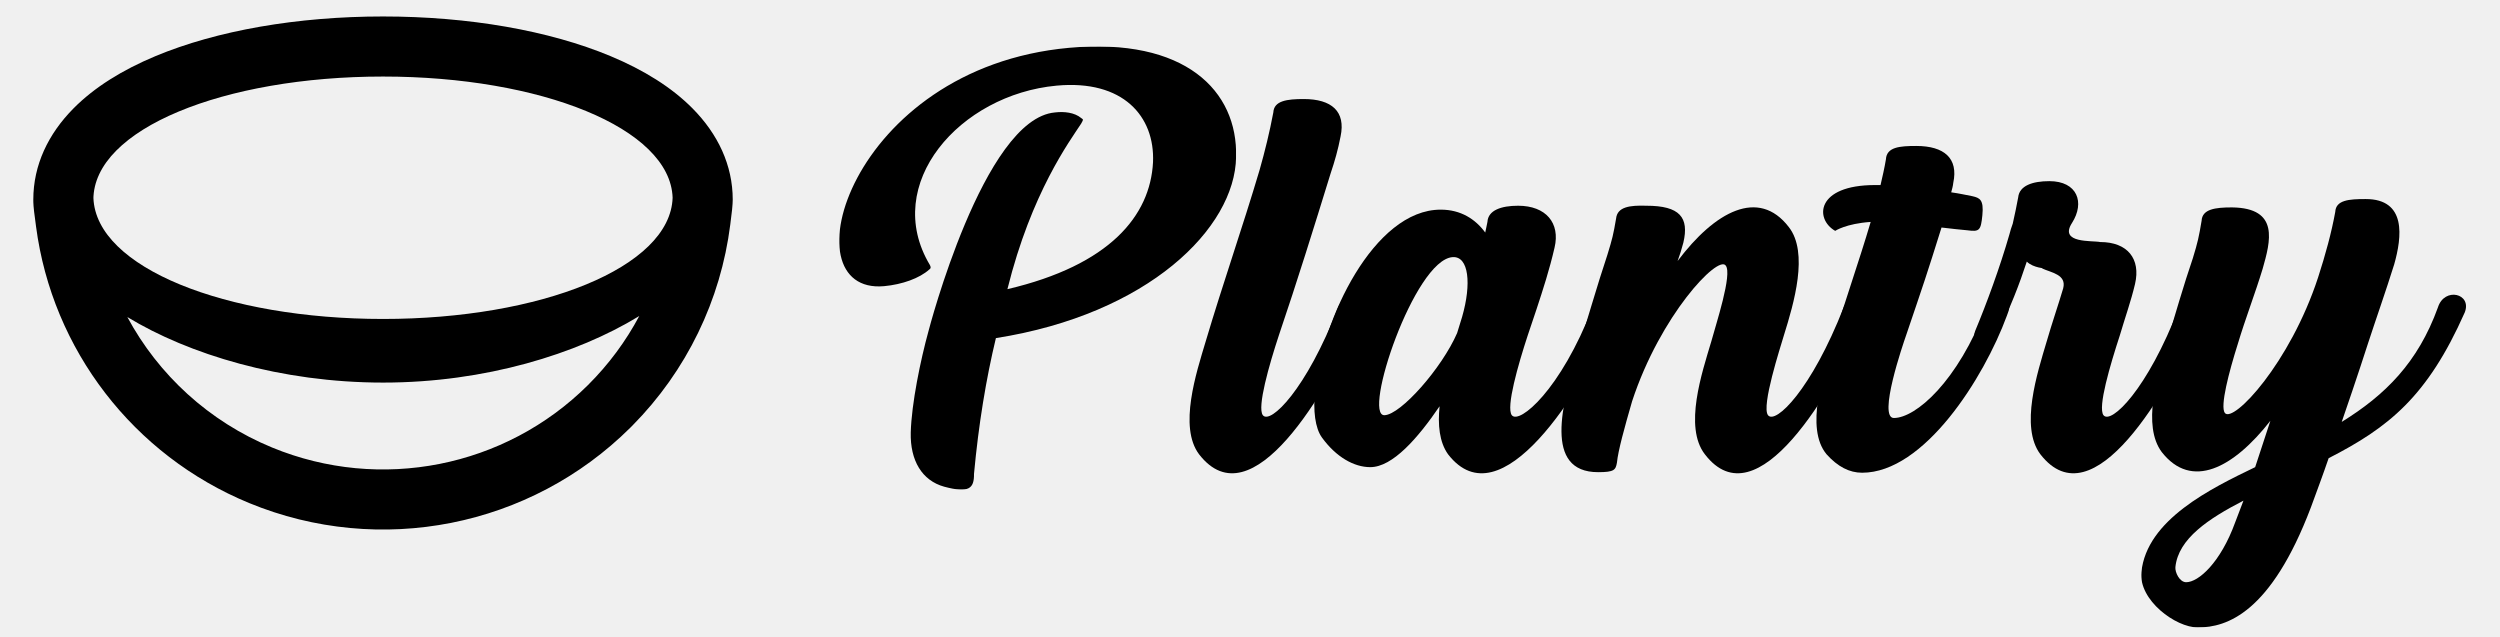
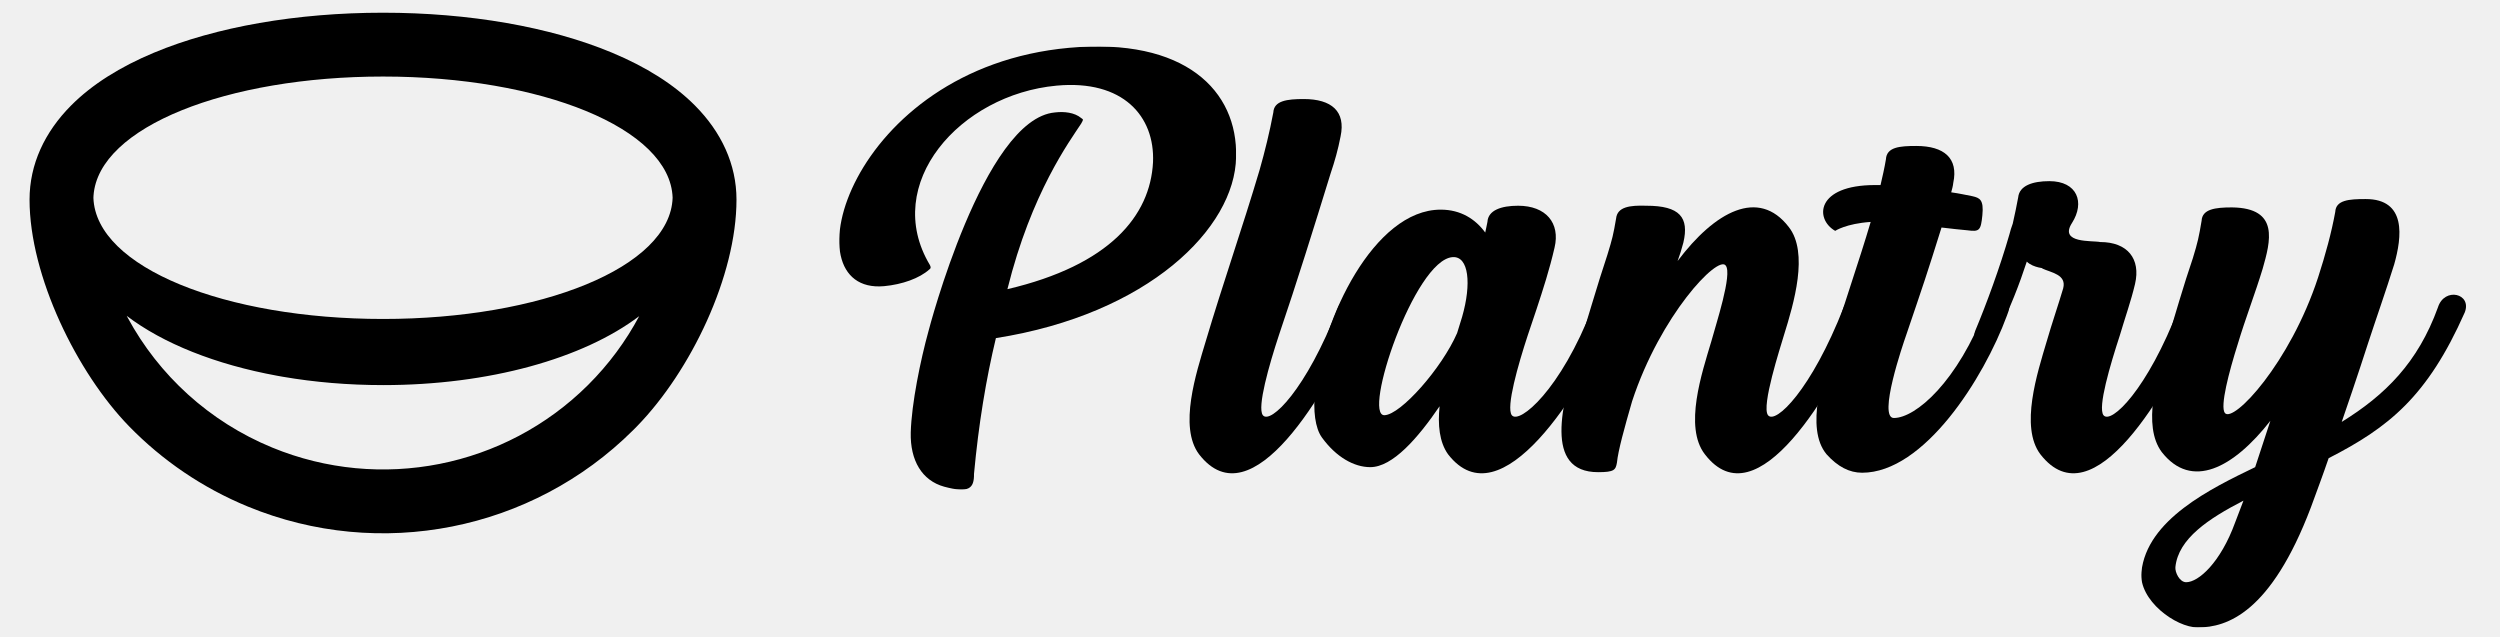
<svg xmlns="http://www.w3.org/2000/svg" xmlns:xlink="http://www.w3.org/1999/xlink" width="381px" height="97px" viewBox="0 0 381 97" version="1.1">
  <defs>
    <polygon id="path-1" points="1.51220213e-15 0 60.491 0 60.491 67.537 1.51220213e-15 67.537" />
    <polygon id="path-3" points="0 0 49.498 0 49.498 65.293 0 65.293" />
  </defs>
  <g id="Plantry-website" stroke="none" stroke-width="1" fill="none" fill-rule="evenodd">
    <g id="Plantry-4.0-website-+-ipad" transform="translate(-530, -79)">
      <g id="Brand/Plantry-Logo-Solid-2" style="mix-blend-mode: multiply;" transform="translate(444, 16)">
        <g id="Brand/Plantry-Logo-Solid" transform="translate(89.57647, 63.52941)">
-           <g id="Brand/_/Lita-Logo-Outlined-Inverted-16-pt" transform="translate(1.498935, 1.980469)" fill="#000000" fill-rule="nonzero">
-             <path d="M53.296,0 C66.33,0 78.614,2.136 87.98,6.047 C93.061,8.168 97.289,10.807 100.447,13.991 C104.34,17.915 106.593,22.671 106.593,27.914 C106.593,28.629 106.468,29.896 106.218,31.715 C104.766,43.224 99.57,53.992 91.306,62.347 L91.306,62.347 L90.995,62.659 C75.745,77.825 52.823,82.36 32.907,74.158 C15.238,66.881 2.894,50.776 0.421,32.038 C0.158,30.197 0.019,28.959 0.005,28.323 L0.005,28.323 L0,27.914 C0,22.67 2.253,17.915 6.146,13.991 C9.304,10.806 13.532,8.168 18.613,6.046 C27.979,2.136 40.263,0 53.296,0 Z M92.351,45.648 L92.196,45.742 C82.881,51.416 68.874,55.797 53.32,55.797 C37.715,55.797 23.652,51.478 14.332,45.807 C19.055,54.591 26.743,61.717 36.394,65.692 C52.903,72.491 71.904,68.732 84.539,56.167 C87.71,53.013 90.324,49.46 92.351,45.648 Z M53.296,9.156 C29.069,9.156 9.156,17.142 9.156,27.914 L9.16,27.624 L9.162,27.664 C9.555,38.273 29.314,46.1 53.296,46.1 C77.307,46.1 97.088,38.252 97.432,27.624 C97.078,17 77.306,9.156 53.296,9.156 Z" id="Combined-Shape" />
+           <g id="Brand/_/Lita-Logo-Outlined-Inverted-16-pt" transform="translate(0.354436, 0.835969)" fill="#000000" fill-rule="nonzero">
+             <path d="M54.441,0.572 C67.546,0.572 79.904,2.721 89.345,6.663 C94.49,8.812 98.781,11.489 101.998,14.732 C105.991,18.758 108.31,23.652 108.31,29.059 C108.31,40.689 101.346,55.17 93.174,63.572 L92.854,63.898 L92.543,64.209 C77.129,79.538 53.963,84.122 33.834,75.832 C26.912,72.981 20.799,68.79 15.762,63.623 C7.802,55.458 0.572,40.681 0.572,29.059 C0.572,23.652 2.891,18.757 6.884,14.732 C10.101,11.489 14.392,8.811 19.537,6.663 C28.978,2.721 41.336,0.572 54.441,0.572 Z M15.379,46.768 L15.541,47.069 C20.268,55.799 27.93,62.879 37.539,66.836 C54.047,73.635 73.049,69.876 85.683,57.312 C88.847,54.165 91.456,50.621 93.482,46.818 C84.953,53.274 70.602,57.324 54.464,57.324 C49.124,57.324 43.98,56.881 39.178,56.054 L38.309,55.899 C28.933,54.179 20.917,50.984 15.379,46.768 Z M54.441,10.3 C30.698,10.3 11.099,17.97 10.324,28.416 L10.306,28.772 L10.306,28.809 C10.699,39.418 30.459,47.245 54.441,47.245 C78.449,47.245 98.228,39.398 98.577,28.772 C98.227,18.146 78.453,10.3 54.441,10.3 Z" id="Shape" />
          </g>
          <g id="Group-17" transform="translate(124.3192, 6.551766)">
            <g id="Group-3">
              <mask id="mask-2" fill="white">
                <use xlink:href="#path-1" />
              </mask>
              <g id="Clip-2" />
              <path d="M60.484,16.866 C60.306,27.677 47.135,40.787 23.879,44.447 C22.384,50.661 21.244,57.557 20.543,65.133 C20.569,67.347 19.808,68.113 16.001,67.091 C12.609,66.155 10.801,63.09 10.902,58.834 C11.022,54.407 12.393,47.767 13.618,43.341 C13.618,43.341 21.994,10.992 32.884,10.055 C34.262,9.885 35.859,10.055 36.876,10.907 C37.274,11.162 37.189,11.162 36.873,11.758 C35.154,14.397 29.287,22.26 25.635,36.987 C41.236,33.327 47.406,25.804 47.825,17.632 C48.12,10.651 43.262,5.033 33.137,5.969 C18.379,7.331 6.424,20.952 13.812,33.295 C13.955,33.551 14.014,33.806 13.741,33.976 C12.239,35.338 9.59,36.275 6.843,36.53 C-8.096,37.892 1.481,3.27 35.024,0.206 C52.695,-1.412 60.762,6.735 60.484,16.866" id="Fill-1" fill="#000000" mask="url(#mask-2)" />
            </g>
            <path d="M54.844,62.154 C51.701,57.982 54.423,49.725 55.85,44.958 C58.453,36.19 61.464,27.592 64.066,18.824 C64.866,16.015 65.597,13.035 66.159,10.055 C66.257,8.268 68.239,8.012 70.788,8.012 C75.037,8.012 77.224,9.885 76.406,13.716 C76.036,15.674 75.503,17.547 74.894,19.335 C72.347,27.592 69.807,35.764 67.003,44.022 C65.518,48.533 63.663,55.003 64.561,56.195 C65.688,57.642 71.164,52.364 76.029,39.765 C76.749,37.722 81.001,37.722 79.239,41.638 C74.388,52.45 62.881,72.54 54.844,62.154" id="Fill-4" fill="#000000" />
            <path d="M93.48,32.104 C87.655,32.529 79.685,56.365 83.106,56.195 C85.582,56.11 91.833,49.044 94.168,43.681 C94.416,42.915 94.673,42.063 94.93,41.212 C96.379,36.19 95.963,31.933 93.48,32.104 M104.934,44.022 C103.453,48.533 101.602,55.003 102.502,56.195 C103.631,57.642 109.953,52.364 114.808,39.765 C115.158,38.829 116.23,38.318 117.157,38.403 C117.905,38.574 118.525,39.169 118.412,40.276 C118.369,40.702 118.241,41.127 118.019,41.638 C113.177,52.449 100.835,72.54 92.79,62.154 C91.45,60.281 91.21,57.642 91.497,54.833 C88.193,59.685 84.337,64.112 80.934,64.112 C78.466,64.112 75.73,62.58 73.569,59.6 C72.526,58.153 72.202,55.514 72.525,52.364 C73.532,41.723 81.468,24.868 91.67,24.868 C94.73,24.868 96.962,26.315 98.454,28.358 C98.591,27.847 98.644,27.336 98.79,26.741 C98.887,24.953 100.912,24.272 103.462,24.272 C107.713,24.272 109.909,26.911 109.018,30.657 C108.254,33.977 107.261,37.041 106.278,40.021 C106.029,40.786 105.542,42.234 104.934,44.022" id="Fill-6" fill="#000000" />
            <path d="M156.288,41.638 C151.37,52.449 139.895,72.54 131.927,62.154 C128.692,57.982 131.486,49.725 132.905,44.958 C133.589,42.404 136.16,34.658 135.098,33.381 C133.902,31.763 125.146,40.957 120.838,54.067 C119.657,58.153 118.715,61.558 118.525,63.431 C118.327,64.537 118.122,64.878 115.655,64.878 C107.316,64.878 110.161,54.493 112.498,46.575 C113.636,42.915 115.605,36.105 117.067,31.763 C117.828,29.294 117.974,28.699 118.395,26.23 C118.577,24.442 120.473,24.187 123.015,24.272 C128.116,24.272 129.549,26.06 128.65,29.89 C128.377,30.912 128.12,31.763 127.77,32.699 C133.47,25.123 140.123,21.548 144.706,27.507 C147.796,31.422 145.482,39.169 143.971,44.022 C143.45,45.809 140.496,54.833 141.549,56.195 C142.678,57.642 148.146,52.364 153.076,39.765 C153.707,37.722 157.959,37.722 156.288,41.638" id="Fill-8" fill="#000000" />
            <path d="M151.445,44.958 C153.255,38.829 155.387,32.87 157.196,26.741 C153.429,26.996 151.787,28.103 151.787,28.103 C148.652,26.315 148.837,21.122 157.848,21.122 L158.698,21.122 C158.997,19.845 159.304,18.483 159.518,17.206 C159.622,15.333 161.594,15.163 164.143,15.163 C168.393,15.163 170.585,17.036 169.783,20.782 C169.732,21.292 169.604,21.718 169.467,22.229 C170.725,22.399 171.805,22.654 172.723,22.825 C173.802,23.08 174.457,23.336 174.217,25.719 C173.986,28.018 173.79,28.273 171.945,28.018 C170.849,27.932 169.505,27.762 167.992,27.592 C165.733,34.828 165.256,36.19 162.596,44.022 C162.119,45.384 158.264,56.621 160.731,56.621 C164.049,56.621 170.476,51.087 174.761,39.765 C175.476,37.722 179.618,37.126 177.949,41.042 C174.439,50.576 165.336,64.963 155.891,64.963 C153.935,64.963 152.157,64.027 150.475,62.154 C147.135,58.153 150.028,49.725 151.445,44.958" id="Fill-10" fill="#000000" />
            <path d="M183.06,62.154 C179.905,57.982 182.605,49.725 184.019,44.958 C184.802,42.234 185.884,39.084 186.531,36.871 C187.085,34.743 184.729,34.487 183.267,33.806 C184.032,33.806 181.991,33.806 180.988,32.785 C179.881,36.19 178.391,40.021 176.697,43.341 C175.377,46.32 172.214,45.639 173.125,43.341 C174.803,39.34 176.906,33.636 178.346,28.613 C178.483,28.102 178.619,27.592 178.849,26.996 C179.165,25.549 179.471,24.187 179.676,22.995 C179.855,21.207 181.879,20.526 184.429,20.526 C188.679,20.526 189.886,23.761 187.869,26.911 C185.853,30.061 191.006,29.55 192.171,29.805 C196.337,29.805 198.377,32.359 197.484,36.19 C196.888,38.744 195.944,41.383 195.169,44.022 C193.697,48.533 191.773,55.003 192.675,56.195 C193.806,57.642 199.353,52.364 204.184,39.765 C204.814,37.722 209.065,37.722 207.399,41.638 C202.492,52.45 191.124,72.54 183.06,62.154" id="Fill-12" fill="#000000" />
            <g id="Group-16" transform="translate(198.4285, 23.25016)">
              <mask id="mask-4" fill="white">
                <use xlink:href="#path-3" />
              </mask>
              <g id="Clip-15" />
              <path d="M15.578,45.969 C10.286,48.694 5.64,51.758 5.206,56.099 C5.13,56.866 5.828,58.398 6.849,58.398 C8.722,58.398 12.083,55.419 14.311,49.29 L15.578,45.969 Z M49.305,17.281 C43.61,30.135 37.702,34.818 28.559,39.5 C27.718,41.968 26.792,44.437 25.857,46.991 C19.747,63.08 13.057,65.293 8.63,65.293 C5.225,65.293 -0.402,61.122 0.023,56.866 C0.822,48.864 10.659,44.097 17.363,40.862 L19.683,33.796 C14.027,41.032 7.655,44.352 3.128,38.563 C0.125,34.562 2.422,26.901 3.842,22.049 C4.991,18.218 6.546,12.855 7.864,9.024 C8.621,6.555 8.783,5.789 9.199,3.32 C9.292,1.533 11.273,1.277 13.824,1.277 C21.126,1.362 19.682,6.47 18.501,10.641 C17.363,14.387 15.876,18.218 14.728,22.049 C13.36,26.39 11.992,31.583 12.741,32.604 C14.025,34.222 22.682,25.028 26.963,11.918 C28.067,8.513 29,5.108 29.569,1.958 C29.661,0.17 31.633,0 34.184,0 C40.475,0 39.731,5.789 38.551,9.96 C37.304,13.961 35.767,18.303 34.545,22.049 C34.545,22.049 32.941,27.071 30.555,33.966 C37.17,29.88 42.168,24.943 45.215,16.515 C46.207,13.365 50.442,14.387 49.305,17.281 L49.305,17.281 Z" id="Fill-14" fill="#000000" mask="url(#mask-4)" />
            </g>
          </g>
        </g>
      </g>
    </g>
  </g>
</svg>
